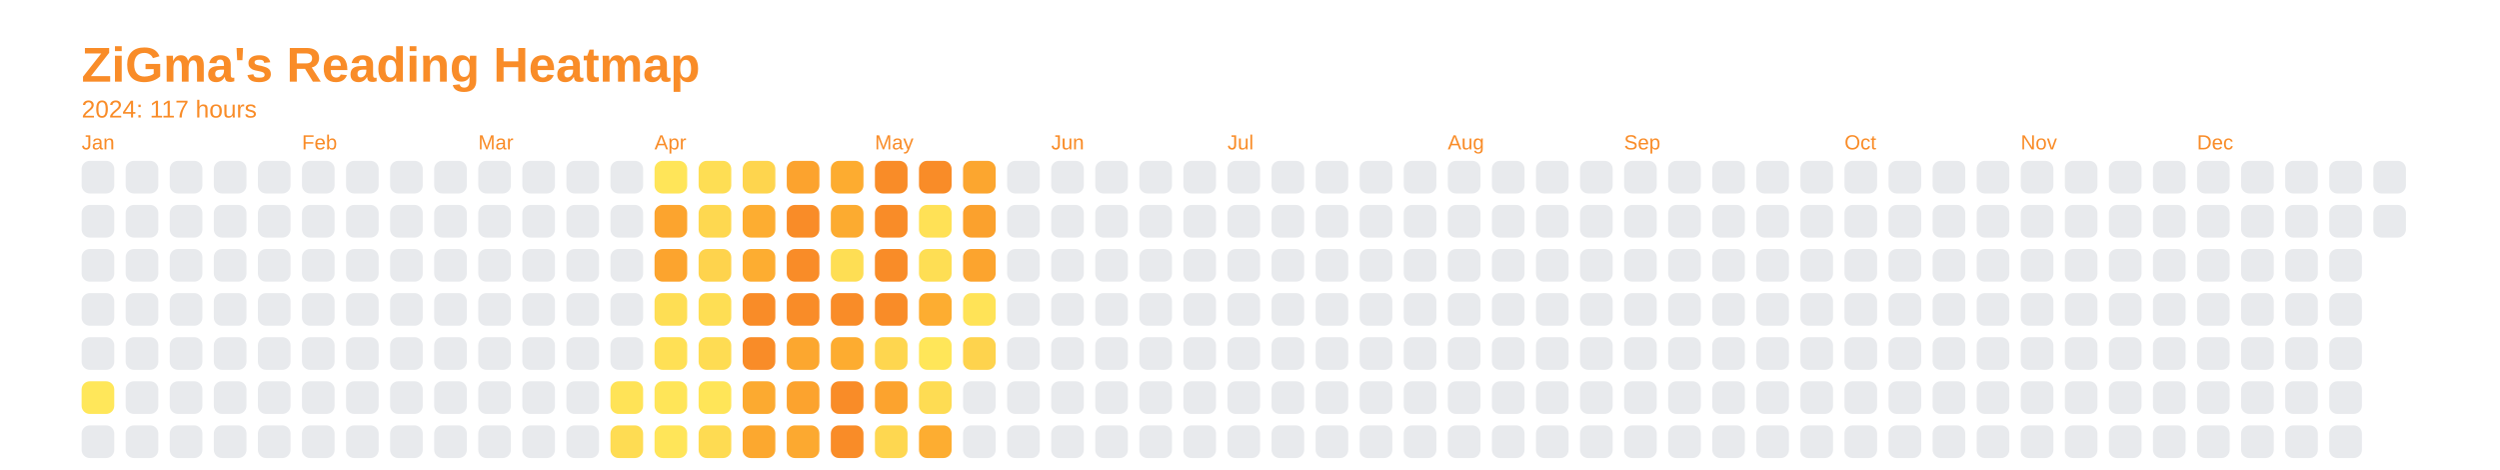
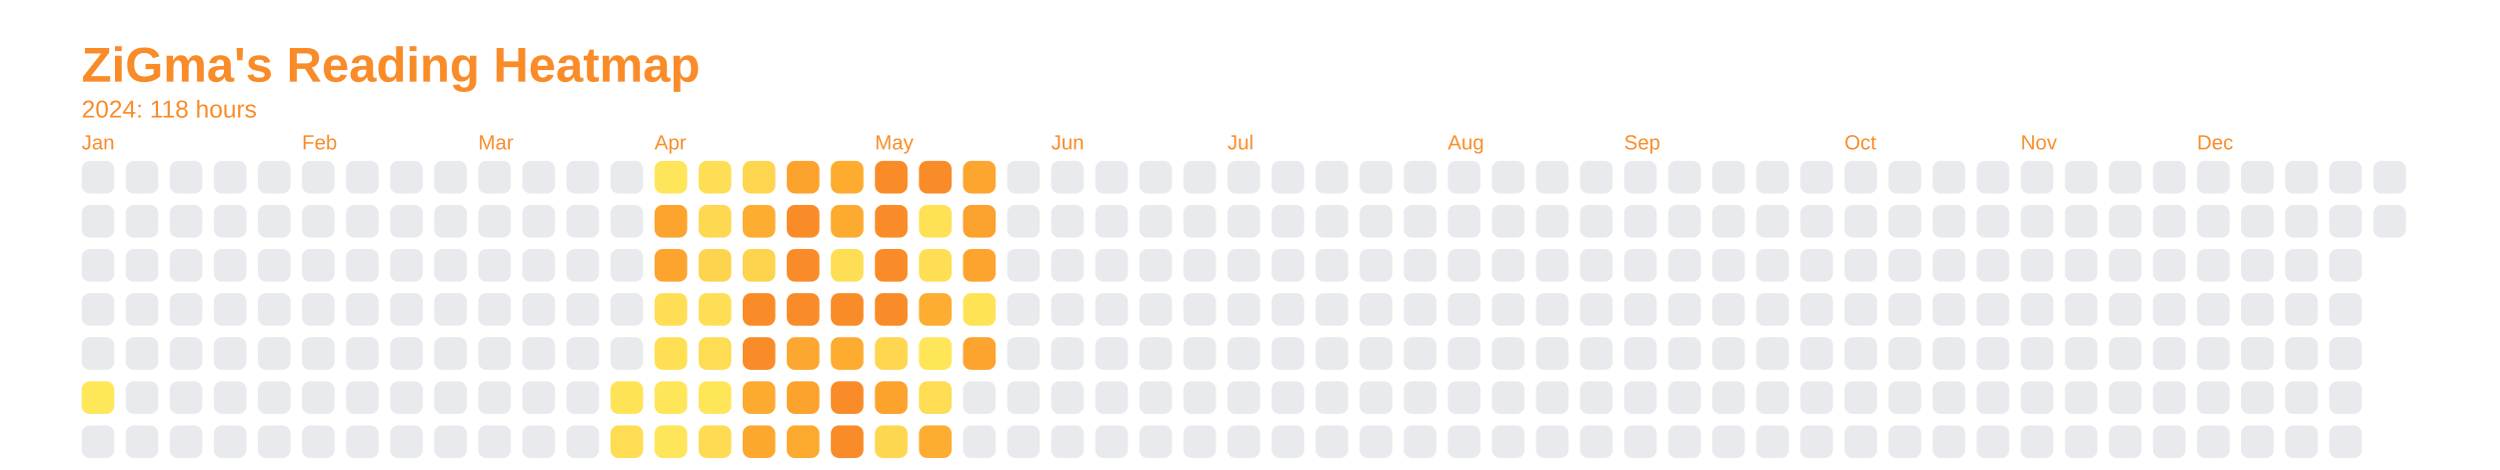
<svg xmlns="http://www.w3.org/2000/svg" baseProfile="full" height="57.5mm" version="1.1" viewBox="0,0,306.2,57.5" width="306.2mm">
  <defs />
  <rect fill="none" height="57.5" width="306.2" x="0" y="0" />
  <text fill="#f98c28" style="font-size:6px; font-family:Arial; font-weight:bold;" x="10" y="10">ZiGma's Reading Heatmap</text>
-   <text fill="#f98c28" style="font-size:3px; font-family:Arial;" x="10" y="14.4">2024: 117 hours</text>
+   <text fill="#f98c28" style="font-size:3px; font-family:Arial;" x="10" y="14.4">2024: 118 hours</text>
  <text fill="#f98c28" style="font-size:2.5px; font-family:Arial" x="10" y="18.3">Jan</text>
  <rect fill="#e8eaed" height="4" rx="1" ry="1" width="4" x="10" y="19.7" />
  <rect fill="#e8eaed" height="4" rx="1" ry="1" width="4" x="10" y="25.1" />
  <rect fill="#e8eaed" height="4" rx="1" ry="1" width="4" x="10" y="30.5" />
  <rect fill="#e8eaed" height="4" rx="1" ry="1" width="4" x="10" y="35.9" />
  <rect fill="#e8eaed" height="4" rx="1" ry="1" width="4" x="10" y="41.3" />
  <rect fill="#ffe75a" height="4" rx="1" ry="1" width="4" x="10" y="46.7" />
  <rect fill="#e8eaed" height="4" rx="1" ry="1" width="4" x="10" y="52.1" />
  <rect fill="#e8eaed" height="4" rx="1" ry="1" width="4" x="15.4" y="19.7" />
  <rect fill="#e8eaed" height="4" rx="1" ry="1" width="4" x="15.4" y="25.1" />
  <rect fill="#e8eaed" height="4" rx="1" ry="1" width="4" x="15.4" y="30.5" />
  <rect fill="#e8eaed" height="4" rx="1" ry="1" width="4" x="15.4" y="35.9" />
  <rect fill="#e8eaed" height="4" rx="1" ry="1" width="4" x="15.4" y="41.3" />
  <rect fill="#e8eaed" height="4" rx="1" ry="1" width="4" x="15.4" y="46.7" />
  <rect fill="#e8eaed" height="4" rx="1" ry="1" width="4" x="15.4" y="52.1" />
  <rect fill="#e8eaed" height="4" rx="1" ry="1" width="4" x="20.8" y="19.7" />
  <rect fill="#e8eaed" height="4" rx="1" ry="1" width="4" x="20.8" y="25.1" />
  <rect fill="#e8eaed" height="4" rx="1" ry="1" width="4" x="20.8" y="30.5" />
  <rect fill="#e8eaed" height="4" rx="1" ry="1" width="4" x="20.8" y="35.9" />
  <rect fill="#e8eaed" height="4" rx="1" ry="1" width="4" x="20.8" y="41.3" />
  <rect fill="#e8eaed" height="4" rx="1" ry="1" width="4" x="20.8" y="46.7" />
  <rect fill="#e8eaed" height="4" rx="1" ry="1" width="4" x="20.8" y="52.1" />
  <rect fill="#e8eaed" height="4" rx="1" ry="1" width="4" x="26.2" y="19.7" />
  <rect fill="#e8eaed" height="4" rx="1" ry="1" width="4" x="26.2" y="25.1" />
  <rect fill="#e8eaed" height="4" rx="1" ry="1" width="4" x="26.2" y="30.5" />
  <rect fill="#e8eaed" height="4" rx="1" ry="1" width="4" x="26.2" y="35.9" />
  <rect fill="#e8eaed" height="4" rx="1" ry="1" width="4" x="26.2" y="41.3" />
  <rect fill="#e8eaed" height="4" rx="1" ry="1" width="4" x="26.2" y="46.7" />
  <rect fill="#e8eaed" height="4" rx="1" ry="1" width="4" x="26.2" y="52.1" />
  <rect fill="#e8eaed" height="4" rx="1" ry="1" width="4" x="31.6" y="19.7" />
  <rect fill="#e8eaed" height="4" rx="1" ry="1" width="4" x="31.6" y="25.1" />
  <rect fill="#e8eaed" height="4" rx="1" ry="1" width="4" x="31.6" y="30.5" />
  <rect fill="#e8eaed" height="4" rx="1" ry="1" width="4" x="31.6" y="35.9" />
  <rect fill="#e8eaed" height="4" rx="1" ry="1" width="4" x="31.6" y="41.3" />
  <rect fill="#e8eaed" height="4" rx="1" ry="1" width="4" x="31.6" y="46.7" />
  <rect fill="#e8eaed" height="4" rx="1" ry="1" width="4" x="31.6" y="52.1" />
  <text fill="#f98c28" style="font-size:2.5px; font-family:Arial" x="37.0" y="18.3">Feb</text>
  <rect fill="#e8eaed" height="4" rx="1" ry="1" width="4" x="37.0" y="19.7" />
  <rect fill="#e8eaed" height="4" rx="1" ry="1" width="4" x="37.0" y="25.1" />
  <rect fill="#e8eaed" height="4" rx="1" ry="1" width="4" x="37.0" y="30.5" />
  <rect fill="#e8eaed" height="4" rx="1" ry="1" width="4" x="37.0" y="35.9" />
  <rect fill="#e8eaed" height="4" rx="1" ry="1" width="4" x="37.0" y="41.3" />
  <rect fill="#e8eaed" height="4" rx="1" ry="1" width="4" x="37.0" y="46.7" />
  <rect fill="#e8eaed" height="4" rx="1" ry="1" width="4" x="37.0" y="52.1" />
  <rect fill="#e8eaed" height="4" rx="1" ry="1" width="4" x="42.4" y="19.7" />
  <rect fill="#e8eaed" height="4" rx="1" ry="1" width="4" x="42.4" y="25.1" />
  <rect fill="#e8eaed" height="4" rx="1" ry="1" width="4" x="42.4" y="30.5" />
  <rect fill="#e8eaed" height="4" rx="1" ry="1" width="4" x="42.4" y="35.9" />
  <rect fill="#e8eaed" height="4" rx="1" ry="1" width="4" x="42.4" y="41.3" />
  <rect fill="#e8eaed" height="4" rx="1" ry="1" width="4" x="42.4" y="46.7" />
  <rect fill="#e8eaed" height="4" rx="1" ry="1" width="4" x="42.4" y="52.1" />
  <rect fill="#e8eaed" height="4" rx="1" ry="1" width="4" x="47.8" y="19.7" />
  <rect fill="#e8eaed" height="4" rx="1" ry="1" width="4" x="47.8" y="25.1" />
  <rect fill="#e8eaed" height="4" rx="1" ry="1" width="4" x="47.8" y="30.5" />
  <rect fill="#e8eaed" height="4" rx="1" ry="1" width="4" x="47.8" y="35.9" />
  <rect fill="#e8eaed" height="4" rx="1" ry="1" width="4" x="47.8" y="41.3" />
  <rect fill="#e8eaed" height="4" rx="1" ry="1" width="4" x="47.8" y="46.7" />
  <rect fill="#e8eaed" height="4" rx="1" ry="1" width="4" x="47.8" y="52.1" />
  <rect fill="#e8eaed" height="4" rx="1" ry="1" width="4" x="53.2" y="19.7" />
  <rect fill="#e8eaed" height="4" rx="1" ry="1" width="4" x="53.2" y="25.1" />
  <rect fill="#e8eaed" height="4" rx="1" ry="1" width="4" x="53.2" y="30.5" />
  <rect fill="#e8eaed" height="4" rx="1" ry="1" width="4" x="53.2" y="35.9" />
  <rect fill="#e8eaed" height="4" rx="1" ry="1" width="4" x="53.2" y="41.3" />
  <rect fill="#e8eaed" height="4" rx="1" ry="1" width="4" x="53.2" y="46.7" />
  <rect fill="#e8eaed" height="4" rx="1" ry="1" width="4" x="53.2" y="52.1" />
  <text fill="#f98c28" style="font-size:2.5px; font-family:Arial" x="58.6" y="18.3">Mar</text>
  <rect fill="#e8eaed" height="4" rx="1" ry="1" width="4" x="58.6" y="19.7" />
  <rect fill="#e8eaed" height="4" rx="1" ry="1" width="4" x="58.6" y="25.1" />
  <rect fill="#e8eaed" height="4" rx="1" ry="1" width="4" x="58.6" y="30.5" />
  <rect fill="#e8eaed" height="4" rx="1" ry="1" width="4" x="58.6" y="35.9" />
  <rect fill="#e8eaed" height="4" rx="1" ry="1" width="4" x="58.6" y="41.3" />
  <rect fill="#e8eaed" height="4" rx="1" ry="1" width="4" x="58.6" y="46.7" />
  <rect fill="#e8eaed" height="4" rx="1" ry="1" width="4" x="58.6" y="52.1" />
  <rect fill="#e8eaed" height="4" rx="1" ry="1" width="4" x="64" y="19.7" />
  <rect fill="#e8eaed" height="4" rx="1" ry="1" width="4" x="64" y="25.1" />
  <rect fill="#e8eaed" height="4" rx="1" ry="1" width="4" x="64" y="30.5" />
  <rect fill="#e8eaed" height="4" rx="1" ry="1" width="4" x="64" y="35.9" />
  <rect fill="#e8eaed" height="4" rx="1" ry="1" width="4" x="64" y="41.3" />
  <rect fill="#e8eaed" height="4" rx="1" ry="1" width="4" x="64" y="46.7" />
  <rect fill="#e8eaed" height="4" rx="1" ry="1" width="4" x="64" y="52.1" />
  <rect fill="#e8eaed" height="4" rx="1" ry="1" width="4" x="69.4" y="19.7" />
  <rect fill="#e8eaed" height="4" rx="1" ry="1" width="4" x="69.4" y="25.1" />
  <rect fill="#e8eaed" height="4" rx="1" ry="1" width="4" x="69.4" y="30.5" />
  <rect fill="#e8eaed" height="4" rx="1" ry="1" width="4" x="69.4" y="35.9" />
  <rect fill="#e8eaed" height="4" rx="1" ry="1" width="4" x="69.4" y="41.3" />
  <rect fill="#e8eaed" height="4" rx="1" ry="1" width="4" x="69.4" y="46.7" />
  <rect fill="#e8eaed" height="4" rx="1" ry="1" width="4" x="69.4" y="52.1" />
  <rect fill="#e8eaed" height="4" rx="1" ry="1" width="4" x="74.8" y="19.7" />
  <rect fill="#e8eaed" height="4" rx="1" ry="1" width="4" x="74.8" y="25.1" />
  <rect fill="#e8eaed" height="4" rx="1" ry="1" width="4" x="74.8" y="30.5" />
  <rect fill="#e8eaed" height="4" rx="1" ry="1" width="4" x="74.8" y="35.9" />
  <rect fill="#e8eaed" height="4" rx="1" ry="1" width="4" x="74.8" y="41.3" />
  <rect fill="#ffe357" height="4" rx="1" ry="1" width="4" x="74.8" y="46.7" />
  <rect fill="#fedc53" height="4" rx="1" ry="1" width="4" x="74.8" y="52.1" />
  <text fill="#f98c28" style="font-size:2.5px; font-family:Arial" x="80.2" y="18.3">Apr</text>
  <rect fill="#ffe559" height="4" rx="1" ry="1" width="4" x="80.2" y="19.7" />
  <rect fill="#fca42e" height="4" rx="1" ry="1" width="4" x="80.2" y="25.1" />
  <rect fill="#fca42e" height="4" rx="1" ry="1" width="4" x="80.2" y="30.5" />
  <rect fill="#fede54" height="4" rx="1" ry="1" width="4" x="80.2" y="35.9" />
  <rect fill="#ffe055" height="4" rx="1" ry="1" width="4" x="80.2" y="41.3" />
  <rect fill="#ffe558" height="4" rx="1" ry="1" width="4" x="80.2" y="46.7" />
  <rect fill="#ffe559" height="4" rx="1" ry="1" width="4" x="80.2" y="52.1" />
  <rect fill="#fede54" height="4" rx="1" ry="1" width="4" x="85.6" y="19.7" />
  <rect fill="#fed850" height="4" rx="1" ry="1" width="4" x="85.6" y="25.1" />
  <rect fill="#fed34d" height="4" rx="1" ry="1" width="4" x="85.6" y="30.5" />
  <rect fill="#fede54" height="4" rx="1" ry="1" width="4" x="85.6" y="35.9" />
  <rect fill="#fedc53" height="4" rx="1" ry="1" width="4" x="85.6" y="41.3" />
  <rect fill="#ffe558" height="4" rx="1" ry="1" width="4" x="85.6" y="46.7" />
  <rect fill="#fedb52" height="4" rx="1" ry="1" width="4" x="85.6" y="52.1" />
  <rect fill="#fed54e" height="4" rx="1" ry="1" width="4" x="91" y="19.7" />
  <rect fill="#fdad31" height="4" rx="1" ry="1" width="4" x="91" y="25.1" />
-   <rect fill="#fdad31" height="4" rx="1" ry="1" width="4" x="91" y="30.5" />
+   <rect fill="#fed34d" height="4" rx="1" ry="1" width="4" x="91" y="30.5" />
  <rect fill="#f98c28" height="4" rx="1" ry="1" width="4" x="91" y="35.9" />
  <rect fill="#f98c28" height="4" rx="1" ry="1" width="4" x="91" y="41.3" />
  <rect fill="#fcaa30" height="4" rx="1" ry="1" width="4" x="91" y="46.7" />
  <rect fill="#fca82f" height="4" rx="1" ry="1" width="4" x="91" y="52.1" />
  <rect fill="#fca32e" height="4" rx="1" ry="1" width="4" x="96.4" y="19.7" />
  <rect fill="#f98c28" height="4" rx="1" ry="1" width="4" x="96.4" y="25.1" />
  <rect fill="#f98c28" height="4" rx="1" ry="1" width="4" x="96.4" y="30.5" />
  <rect fill="#f98c28" height="4" rx="1" ry="1" width="4" x="96.4" y="35.9" />
  <rect fill="#fca72f" height="4" rx="1" ry="1" width="4" x="96.4" y="41.3" />
  <rect fill="#fca32e" height="4" rx="1" ry="1" width="4" x="96.4" y="46.7" />
  <rect fill="#fca930" height="4" rx="1" ry="1" width="4" x="96.4" y="52.1" />
  <rect fill="#fdac30" height="4" rx="1" ry="1" width="4" x="101.8" y="19.7" />
  <rect fill="#fcab30" height="4" rx="1" ry="1" width="4" x="101.8" y="25.1" />
  <rect fill="#fede54" height="4" rx="1" ry="1" width="4" x="101.8" y="30.5" />
  <rect fill="#f98c28" height="4" rx="1" ry="1" width="4" x="101.8" y="35.9" />
  <rect fill="#fdac30" height="4" rx="1" ry="1" width="4" x="101.8" y="41.3" />
  <rect fill="#f98c28" height="4" rx="1" ry="1" width="4" x="101.8" y="46.7" />
  <rect fill="#f98c28" height="4" rx="1" ry="1" width="4" x="101.8" y="52.1" />
  <text fill="#f98c28" style="font-size:2.5px; font-family:Arial" x="107.2" y="18.3">May</text>
  <rect fill="#f98c28" height="4" rx="1" ry="1" width="4" x="107.2" y="19.7" />
  <rect fill="#f98c28" height="4" rx="1" ry="1" width="4" x="107.2" y="25.1" />
  <rect fill="#f98c28" height="4" rx="1" ry="1" width="4" x="107.2" y="30.5" />
  <rect fill="#f98c28" height="4" rx="1" ry="1" width="4" x="107.2" y="35.9" />
  <rect fill="#fed64f" height="4" rx="1" ry="1" width="4" x="107.2" y="41.3" />
  <rect fill="#fca32e" height="4" rx="1" ry="1" width="4" x="107.2" y="46.7" />
  <rect fill="#fed750" height="4" rx="1" ry="1" width="4" x="107.2" y="52.1" />
  <rect fill="#f98c28" height="4" rx="1" ry="1" width="4" x="112.6" y="19.7" />
  <rect fill="#ffe156" height="4" rx="1" ry="1" width="4" x="112.6" y="25.1" />
  <rect fill="#fede54" height="4" rx="1" ry="1" width="4" x="112.6" y="30.5" />
  <rect fill="#fdad31" height="4" rx="1" ry="1" width="4" x="112.6" y="35.9" />
  <rect fill="#ffe659" height="4" rx="1" ry="1" width="4" x="112.6" y="41.3" />
  <rect fill="#fedc53" height="4" rx="1" ry="1" width="4" x="112.6" y="46.7" />
  <rect fill="#fdad31" height="4" rx="1" ry="1" width="4" x="112.6" y="52.1" />
  <rect fill="#fca62f" height="4" rx="1" ry="1" width="4" x="118" y="19.7" />
  <rect fill="#fba12d" height="4" rx="1" ry="1" width="4" x="118" y="25.1" />
  <rect fill="#fca42e" height="4" rx="1" ry="1" width="4" x="118" y="30.5" />
  <rect fill="#ffe357" height="4" rx="1" ry="1" width="4" x="118" y="35.9" />
-   <rect fill="#fed34d" height="4" rx="1" ry="1" width="4" x="118" y="41.3" />
+   <rect fill="#fca42e" height="4" rx="1" ry="1" width="4" x="118" y="41.3" />
  <rect fill="#e8eaed" height="4" rx="1" ry="1" width="4" x="118" y="46.7" />
  <rect fill="#e8eaed" height="4" rx="1" ry="1" width="4" x="118" y="52.1" />
  <rect fill="#e8eaed" height="4" rx="1" ry="1" width="4" x="123.4" y="19.7" />
  <rect fill="#e8eaed" height="4" rx="1" ry="1" width="4" x="123.4" y="25.1" />
  <rect fill="#e8eaed" height="4" rx="1" ry="1" width="4" x="123.4" y="30.5" />
  <rect fill="#e8eaed" height="4" rx="1" ry="1" width="4" x="123.4" y="35.9" />
  <rect fill="#e8eaed" height="4" rx="1" ry="1" width="4" x="123.4" y="41.3" />
  <rect fill="#e8eaed" height="4" rx="1" ry="1" width="4" x="123.4" y="46.7" />
  <rect fill="#e8eaed" height="4" rx="1" ry="1" width="4" x="123.4" y="52.1" />
  <text fill="#f98c28" style="font-size:2.5px; font-family:Arial" x="128.8" y="18.3">Jun</text>
  <rect fill="#e8eaed" height="4" rx="1" ry="1" width="4" x="128.8" y="19.7" />
  <rect fill="#e8eaed" height="4" rx="1" ry="1" width="4" x="128.8" y="25.1" />
  <rect fill="#e8eaed" height="4" rx="1" ry="1" width="4" x="128.8" y="30.5" />
  <rect fill="#e8eaed" height="4" rx="1" ry="1" width="4" x="128.8" y="35.9" />
  <rect fill="#e8eaed" height="4" rx="1" ry="1" width="4" x="128.8" y="41.3" />
  <rect fill="#e8eaed" height="4" rx="1" ry="1" width="4" x="128.8" y="46.7" />
  <rect fill="#e8eaed" height="4" rx="1" ry="1" width="4" x="128.8" y="52.1" />
  <rect fill="#e8eaed" height="4" rx="1" ry="1" width="4" x="134.2" y="19.7" />
  <rect fill="#e8eaed" height="4" rx="1" ry="1" width="4" x="134.2" y="25.1" />
  <rect fill="#e8eaed" height="4" rx="1" ry="1" width="4" x="134.2" y="30.5" />
  <rect fill="#e8eaed" height="4" rx="1" ry="1" width="4" x="134.2" y="35.9" />
  <rect fill="#e8eaed" height="4" rx="1" ry="1" width="4" x="134.2" y="41.3" />
  <rect fill="#e8eaed" height="4" rx="1" ry="1" width="4" x="134.2" y="46.7" />
  <rect fill="#e8eaed" height="4" rx="1" ry="1" width="4" x="134.2" y="52.1" />
  <rect fill="#e8eaed" height="4" rx="1" ry="1" width="4" x="139.6" y="19.7" />
  <rect fill="#e8eaed" height="4" rx="1" ry="1" width="4" x="139.6" y="25.1" />
  <rect fill="#e8eaed" height="4" rx="1" ry="1" width="4" x="139.6" y="30.5" />
  <rect fill="#e8eaed" height="4" rx="1" ry="1" width="4" x="139.6" y="35.9" />
  <rect fill="#e8eaed" height="4" rx="1" ry="1" width="4" x="139.6" y="41.3" />
  <rect fill="#e8eaed" height="4" rx="1" ry="1" width="4" x="139.6" y="46.7" />
  <rect fill="#e8eaed" height="4" rx="1" ry="1" width="4" x="139.6" y="52.1" />
  <rect fill="#e8eaed" height="4" rx="1" ry="1" width="4" x="145" y="19.7" />
  <rect fill="#e8eaed" height="4" rx="1" ry="1" width="4" x="145" y="25.1" />
  <rect fill="#e8eaed" height="4" rx="1" ry="1" width="4" x="145" y="30.5" />
  <rect fill="#e8eaed" height="4" rx="1" ry="1" width="4" x="145" y="35.9" />
  <rect fill="#e8eaed" height="4" rx="1" ry="1" width="4" x="145" y="41.3" />
  <rect fill="#e8eaed" height="4" rx="1" ry="1" width="4" x="145" y="46.7" />
  <rect fill="#e8eaed" height="4" rx="1" ry="1" width="4" x="145" y="52.1" />
  <text fill="#f98c28" style="font-size:2.5px; font-family:Arial" x="150.4" y="18.3">Jul</text>
  <rect fill="#e8eaed" height="4" rx="1" ry="1" width="4" x="150.4" y="19.7" />
  <rect fill="#e8eaed" height="4" rx="1" ry="1" width="4" x="150.4" y="25.1" />
  <rect fill="#e8eaed" height="4" rx="1" ry="1" width="4" x="150.4" y="30.5" />
  <rect fill="#e8eaed" height="4" rx="1" ry="1" width="4" x="150.4" y="35.9" />
  <rect fill="#e8eaed" height="4" rx="1" ry="1" width="4" x="150.4" y="41.3" />
  <rect fill="#e8eaed" height="4" rx="1" ry="1" width="4" x="150.4" y="46.7" />
  <rect fill="#e8eaed" height="4" rx="1" ry="1" width="4" x="150.4" y="52.1" />
  <rect fill="#e8eaed" height="4" rx="1" ry="1" width="4" x="155.8" y="19.7" />
  <rect fill="#e8eaed" height="4" rx="1" ry="1" width="4" x="155.8" y="25.1" />
  <rect fill="#e8eaed" height="4" rx="1" ry="1" width="4" x="155.8" y="30.5" />
  <rect fill="#e8eaed" height="4" rx="1" ry="1" width="4" x="155.8" y="35.9" />
  <rect fill="#e8eaed" height="4" rx="1" ry="1" width="4" x="155.8" y="41.3" />
  <rect fill="#e8eaed" height="4" rx="1" ry="1" width="4" x="155.8" y="46.7" />
  <rect fill="#e8eaed" height="4" rx="1" ry="1" width="4" x="155.8" y="52.1" />
  <rect fill="#e8eaed" height="4" rx="1" ry="1" width="4" x="161.2" y="19.7" />
  <rect fill="#e8eaed" height="4" rx="1" ry="1" width="4" x="161.2" y="25.1" />
  <rect fill="#e8eaed" height="4" rx="1" ry="1" width="4" x="161.2" y="30.5" />
  <rect fill="#e8eaed" height="4" rx="1" ry="1" width="4" x="161.2" y="35.9" />
  <rect fill="#e8eaed" height="4" rx="1" ry="1" width="4" x="161.2" y="41.3" />
  <rect fill="#e8eaed" height="4" rx="1" ry="1" width="4" x="161.2" y="46.7" />
  <rect fill="#e8eaed" height="4" rx="1" ry="1" width="4" x="161.2" y="52.1" />
  <rect fill="#e8eaed" height="4" rx="1" ry="1" width="4" x="166.6" y="19.7" />
  <rect fill="#e8eaed" height="4" rx="1" ry="1" width="4" x="166.6" y="25.1" />
  <rect fill="#e8eaed" height="4" rx="1" ry="1" width="4" x="166.6" y="30.5" />
  <rect fill="#e8eaed" height="4" rx="1" ry="1" width="4" x="166.6" y="35.9" />
  <rect fill="#e8eaed" height="4" rx="1" ry="1" width="4" x="166.6" y="41.3" />
  <rect fill="#e8eaed" height="4" rx="1" ry="1" width="4" x="166.6" y="46.7" />
  <rect fill="#e8eaed" height="4" rx="1" ry="1" width="4" x="166.6" y="52.1" />
  <rect fill="#e8eaed" height="4" rx="1" ry="1" width="4" x="172" y="19.7" />
  <rect fill="#e8eaed" height="4" rx="1" ry="1" width="4" x="172" y="25.1" />
  <rect fill="#e8eaed" height="4" rx="1" ry="1" width="4" x="172" y="30.5" />
  <rect fill="#e8eaed" height="4" rx="1" ry="1" width="4" x="172" y="35.9" />
  <rect fill="#e8eaed" height="4" rx="1" ry="1" width="4" x="172" y="41.3" />
  <rect fill="#e8eaed" height="4" rx="1" ry="1" width="4" x="172" y="46.7" />
  <rect fill="#e8eaed" height="4" rx="1" ry="1" width="4" x="172" y="52.1" />
  <text fill="#f98c28" style="font-size:2.5px; font-family:Arial" x="177.4" y="18.3">Aug</text>
  <rect fill="#e8eaed" height="4" rx="1" ry="1" width="4" x="177.4" y="19.7" />
  <rect fill="#e8eaed" height="4" rx="1" ry="1" width="4" x="177.4" y="25.1" />
  <rect fill="#e8eaed" height="4" rx="1" ry="1" width="4" x="177.4" y="30.5" />
  <rect fill="#e8eaed" height="4" rx="1" ry="1" width="4" x="177.4" y="35.9" />
  <rect fill="#e8eaed" height="4" rx="1" ry="1" width="4" x="177.4" y="41.3" />
  <rect fill="#e8eaed" height="4" rx="1" ry="1" width="4" x="177.4" y="46.7" />
  <rect fill="#e8eaed" height="4" rx="1" ry="1" width="4" x="177.4" y="52.1" />
  <rect fill="#e8eaed" height="4" rx="1" ry="1" width="4" x="182.8" y="19.7" />
  <rect fill="#e8eaed" height="4" rx="1" ry="1" width="4" x="182.8" y="25.1" />
  <rect fill="#e8eaed" height="4" rx="1" ry="1" width="4" x="182.8" y="30.5" />
  <rect fill="#e8eaed" height="4" rx="1" ry="1" width="4" x="182.8" y="35.9" />
  <rect fill="#e8eaed" height="4" rx="1" ry="1" width="4" x="182.8" y="41.3" />
  <rect fill="#e8eaed" height="4" rx="1" ry="1" width="4" x="182.8" y="46.7" />
  <rect fill="#e8eaed" height="4" rx="1" ry="1" width="4" x="182.8" y="52.1" />
  <rect fill="#e8eaed" height="4" rx="1" ry="1" width="4" x="188.2" y="19.7" />
  <rect fill="#e8eaed" height="4" rx="1" ry="1" width="4" x="188.2" y="25.1" />
  <rect fill="#e8eaed" height="4" rx="1" ry="1" width="4" x="188.2" y="30.5" />
  <rect fill="#e8eaed" height="4" rx="1" ry="1" width="4" x="188.2" y="35.9" />
  <rect fill="#e8eaed" height="4" rx="1" ry="1" width="4" x="188.2" y="41.3" />
  <rect fill="#e8eaed" height="4" rx="1" ry="1" width="4" x="188.2" y="46.7" />
  <rect fill="#e8eaed" height="4" rx="1" ry="1" width="4" x="188.2" y="52.1" />
  <rect fill="#e8eaed" height="4" rx="1" ry="1" width="4" x="193.6" y="19.7" />
  <rect fill="#e8eaed" height="4" rx="1" ry="1" width="4" x="193.6" y="25.1" />
  <rect fill="#e8eaed" height="4" rx="1" ry="1" width="4" x="193.6" y="30.5" />
  <rect fill="#e8eaed" height="4" rx="1" ry="1" width="4" x="193.6" y="35.9" />
  <rect fill="#e8eaed" height="4" rx="1" ry="1" width="4" x="193.6" y="41.3" />
  <rect fill="#e8eaed" height="4" rx="1" ry="1" width="4" x="193.6" y="46.7" />
  <rect fill="#e8eaed" height="4" rx="1" ry="1" width="4" x="193.6" y="52.1" />
  <text fill="#f98c28" style="font-size:2.5px; font-family:Arial" x="199" y="18.3">Sep</text>
  <rect fill="#e8eaed" height="4" rx="1" ry="1" width="4" x="199" y="19.7" />
  <rect fill="#e8eaed" height="4" rx="1" ry="1" width="4" x="199" y="25.1" />
  <rect fill="#e8eaed" height="4" rx="1" ry="1" width="4" x="199" y="30.5" />
  <rect fill="#e8eaed" height="4" rx="1" ry="1" width="4" x="199" y="35.9" />
  <rect fill="#e8eaed" height="4" rx="1" ry="1" width="4" x="199" y="41.3" />
  <rect fill="#e8eaed" height="4" rx="1" ry="1" width="4" x="199" y="46.7" />
  <rect fill="#e8eaed" height="4" rx="1" ry="1" width="4" x="199" y="52.1" />
  <rect fill="#e8eaed" height="4" rx="1" ry="1" width="4" x="204.4" y="19.7" />
  <rect fill="#e8eaed" height="4" rx="1" ry="1" width="4" x="204.4" y="25.1" />
  <rect fill="#e8eaed" height="4" rx="1" ry="1" width="4" x="204.4" y="30.5" />
  <rect fill="#e8eaed" height="4" rx="1" ry="1" width="4" x="204.4" y="35.9" />
  <rect fill="#e8eaed" height="4" rx="1" ry="1" width="4" x="204.4" y="41.3" />
  <rect fill="#e8eaed" height="4" rx="1" ry="1" width="4" x="204.4" y="46.7" />
  <rect fill="#e8eaed" height="4" rx="1" ry="1" width="4" x="204.4" y="52.1" />
  <rect fill="#e8eaed" height="4" rx="1" ry="1" width="4" x="209.8" y="19.7" />
  <rect fill="#e8eaed" height="4" rx="1" ry="1" width="4" x="209.8" y="25.1" />
  <rect fill="#e8eaed" height="4" rx="1" ry="1" width="4" x="209.8" y="30.5" />
  <rect fill="#e8eaed" height="4" rx="1" ry="1" width="4" x="209.8" y="35.9" />
  <rect fill="#e8eaed" height="4" rx="1" ry="1" width="4" x="209.8" y="41.3" />
  <rect fill="#e8eaed" height="4" rx="1" ry="1" width="4" x="209.8" y="46.7" />
  <rect fill="#e8eaed" height="4" rx="1" ry="1" width="4" x="209.8" y="52.1" />
  <rect fill="#e8eaed" height="4" rx="1" ry="1" width="4" x="215.2" y="19.7" />
  <rect fill="#e8eaed" height="4" rx="1" ry="1" width="4" x="215.2" y="25.1" />
  <rect fill="#e8eaed" height="4" rx="1" ry="1" width="4" x="215.2" y="30.5" />
  <rect fill="#e8eaed" height="4" rx="1" ry="1" width="4" x="215.2" y="35.9" />
  <rect fill="#e8eaed" height="4" rx="1" ry="1" width="4" x="215.2" y="41.3" />
  <rect fill="#e8eaed" height="4" rx="1" ry="1" width="4" x="215.2" y="46.7" />
  <rect fill="#e8eaed" height="4" rx="1" ry="1" width="4" x="215.2" y="52.1" />
  <rect fill="#e8eaed" height="4" rx="1" ry="1" width="4" x="220.6" y="19.7" />
  <rect fill="#e8eaed" height="4" rx="1" ry="1" width="4" x="220.6" y="25.1" />
  <rect fill="#e8eaed" height="4" rx="1" ry="1" width="4" x="220.6" y="30.5" />
  <rect fill="#e8eaed" height="4" rx="1" ry="1" width="4" x="220.6" y="35.9" />
  <rect fill="#e8eaed" height="4" rx="1" ry="1" width="4" x="220.6" y="41.3" />
  <rect fill="#e8eaed" height="4" rx="1" ry="1" width="4" x="220.6" y="46.7" />
  <rect fill="#e8eaed" height="4" rx="1" ry="1" width="4" x="220.6" y="52.1" />
  <text fill="#f98c28" style="font-size:2.5px; font-family:Arial" x="226" y="18.3">Oct</text>
  <rect fill="#e8eaed" height="4" rx="1" ry="1" width="4" x="226" y="19.7" />
  <rect fill="#e8eaed" height="4" rx="1" ry="1" width="4" x="226" y="25.1" />
  <rect fill="#e8eaed" height="4" rx="1" ry="1" width="4" x="226" y="30.5" />
  <rect fill="#e8eaed" height="4" rx="1" ry="1" width="4" x="226" y="35.9" />
  <rect fill="#e8eaed" height="4" rx="1" ry="1" width="4" x="226" y="41.3" />
  <rect fill="#e8eaed" height="4" rx="1" ry="1" width="4" x="226" y="46.7" />
  <rect fill="#e8eaed" height="4" rx="1" ry="1" width="4" x="226" y="52.1" />
  <rect fill="#e8eaed" height="4" rx="1" ry="1" width="4" x="231.4" y="19.7" />
  <rect fill="#e8eaed" height="4" rx="1" ry="1" width="4" x="231.4" y="25.1" />
  <rect fill="#e8eaed" height="4" rx="1" ry="1" width="4" x="231.4" y="30.5" />
  <rect fill="#e8eaed" height="4" rx="1" ry="1" width="4" x="231.4" y="35.9" />
  <rect fill="#e8eaed" height="4" rx="1" ry="1" width="4" x="231.4" y="41.3" />
  <rect fill="#e8eaed" height="4" rx="1" ry="1" width="4" x="231.4" y="46.7" />
  <rect fill="#e8eaed" height="4" rx="1" ry="1" width="4" x="231.4" y="52.1" />
  <rect fill="#e8eaed" height="4" rx="1" ry="1" width="4" x="236.8" y="19.7" />
  <rect fill="#e8eaed" height="4" rx="1" ry="1" width="4" x="236.8" y="25.1" />
  <rect fill="#e8eaed" height="4" rx="1" ry="1" width="4" x="236.8" y="30.5" />
  <rect fill="#e8eaed" height="4" rx="1" ry="1" width="4" x="236.8" y="35.9" />
  <rect fill="#e8eaed" height="4" rx="1" ry="1" width="4" x="236.8" y="41.3" />
  <rect fill="#e8eaed" height="4" rx="1" ry="1" width="4" x="236.8" y="46.7" />
  <rect fill="#e8eaed" height="4" rx="1" ry="1" width="4" x="236.8" y="52.1" />
  <rect fill="#e8eaed" height="4" rx="1" ry="1" width="4" x="242.2" y="19.7" />
  <rect fill="#e8eaed" height="4" rx="1" ry="1" width="4" x="242.2" y="25.1" />
  <rect fill="#e8eaed" height="4" rx="1" ry="1" width="4" x="242.2" y="30.5" />
  <rect fill="#e8eaed" height="4" rx="1" ry="1" width="4" x="242.2" y="35.9" />
  <rect fill="#e8eaed" height="4" rx="1" ry="1" width="4" x="242.2" y="41.3" />
  <rect fill="#e8eaed" height="4" rx="1" ry="1" width="4" x="242.2" y="46.7" />
  <rect fill="#e8eaed" height="4" rx="1" ry="1" width="4" x="242.2" y="52.1" />
  <text fill="#f98c28" style="font-size:2.5px; font-family:Arial" x="247.6" y="18.3">Nov</text>
  <rect fill="#e8eaed" height="4" rx="1" ry="1" width="4" x="247.6" y="19.7" />
  <rect fill="#e8eaed" height="4" rx="1" ry="1" width="4" x="247.6" y="25.1" />
  <rect fill="#e8eaed" height="4" rx="1" ry="1" width="4" x="247.6" y="30.5" />
  <rect fill="#e8eaed" height="4" rx="1" ry="1" width="4" x="247.6" y="35.9" />
  <rect fill="#e8eaed" height="4" rx="1" ry="1" width="4" x="247.6" y="41.3" />
  <rect fill="#e8eaed" height="4" rx="1" ry="1" width="4" x="247.6" y="46.7" />
  <rect fill="#e8eaed" height="4" rx="1" ry="1" width="4" x="247.6" y="52.1" />
  <rect fill="#e8eaed" height="4" rx="1" ry="1" width="4" x="253" y="19.7" />
  <rect fill="#e8eaed" height="4" rx="1" ry="1" width="4" x="253" y="25.1" />
  <rect fill="#e8eaed" height="4" rx="1" ry="1" width="4" x="253" y="30.5" />
  <rect fill="#e8eaed" height="4" rx="1" ry="1" width="4" x="253" y="35.9" />
  <rect fill="#e8eaed" height="4" rx="1" ry="1" width="4" x="253" y="41.3" />
  <rect fill="#e8eaed" height="4" rx="1" ry="1" width="4" x="253" y="46.7" />
  <rect fill="#e8eaed" height="4" rx="1" ry="1" width="4" x="253" y="52.1" />
  <rect fill="#e8eaed" height="4" rx="1" ry="1" width="4" x="258.4" y="19.7" />
  <rect fill="#e8eaed" height="4" rx="1" ry="1" width="4" x="258.4" y="25.1" />
  <rect fill="#e8eaed" height="4" rx="1" ry="1" width="4" x="258.4" y="30.5" />
  <rect fill="#e8eaed" height="4" rx="1" ry="1" width="4" x="258.4" y="35.9" />
  <rect fill="#e8eaed" height="4" rx="1" ry="1" width="4" x="258.4" y="41.3" />
  <rect fill="#e8eaed" height="4" rx="1" ry="1" width="4" x="258.4" y="46.7" />
  <rect fill="#e8eaed" height="4" rx="1" ry="1" width="4" x="258.4" y="52.1" />
  <rect fill="#e8eaed" height="4" rx="1" ry="1" width="4" x="263.8" y="19.7" />
  <rect fill="#e8eaed" height="4" rx="1" ry="1" width="4" x="263.8" y="25.1" />
  <rect fill="#e8eaed" height="4" rx="1" ry="1" width="4" x="263.8" y="30.5" />
  <rect fill="#e8eaed" height="4" rx="1" ry="1" width="4" x="263.8" y="35.9" />
  <rect fill="#e8eaed" height="4" rx="1" ry="1" width="4" x="263.8" y="41.3" />
  <rect fill="#e8eaed" height="4" rx="1" ry="1" width="4" x="263.8" y="46.7" />
  <rect fill="#e8eaed" height="4" rx="1" ry="1" width="4" x="263.8" y="52.1" />
  <text fill="#f98c28" style="font-size:2.5px; font-family:Arial" x="269.2" y="18.3">Dec</text>
  <rect fill="#e8eaed" height="4" rx="1" ry="1" width="4" x="269.2" y="19.7" />
  <rect fill="#e8eaed" height="4" rx="1" ry="1" width="4" x="269.2" y="25.1" />
  <rect fill="#e8eaed" height="4" rx="1" ry="1" width="4" x="269.2" y="30.5" />
  <rect fill="#e8eaed" height="4" rx="1" ry="1" width="4" x="269.2" y="35.9" />
  <rect fill="#e8eaed" height="4" rx="1" ry="1" width="4" x="269.2" y="41.3" />
  <rect fill="#e8eaed" height="4" rx="1" ry="1" width="4" x="269.2" y="46.7" />
  <rect fill="#e8eaed" height="4" rx="1" ry="1" width="4" x="269.2" y="52.1" />
  <rect fill="#e8eaed" height="4" rx="1" ry="1" width="4" x="274.6" y="19.7" />
  <rect fill="#e8eaed" height="4" rx="1" ry="1" width="4" x="274.6" y="25.1" />
  <rect fill="#e8eaed" height="4" rx="1" ry="1" width="4" x="274.6" y="30.5" />
  <rect fill="#e8eaed" height="4" rx="1" ry="1" width="4" x="274.6" y="35.9" />
  <rect fill="#e8eaed" height="4" rx="1" ry="1" width="4" x="274.6" y="41.3" />
  <rect fill="#e8eaed" height="4" rx="1" ry="1" width="4" x="274.6" y="46.7" />
  <rect fill="#e8eaed" height="4" rx="1" ry="1" width="4" x="274.6" y="52.1" />
  <rect fill="#e8eaed" height="4" rx="1" ry="1" width="4" x="280" y="19.7" />
  <rect fill="#e8eaed" height="4" rx="1" ry="1" width="4" x="280" y="25.1" />
  <rect fill="#e8eaed" height="4" rx="1" ry="1" width="4" x="280" y="30.5" />
  <rect fill="#e8eaed" height="4" rx="1" ry="1" width="4" x="280" y="35.9" />
  <rect fill="#e8eaed" height="4" rx="1" ry="1" width="4" x="280" y="41.3" />
  <rect fill="#e8eaed" height="4" rx="1" ry="1" width="4" x="280" y="46.7" />
  <rect fill="#e8eaed" height="4" rx="1" ry="1" width="4" x="280" y="52.1" />
  <rect fill="#e8eaed" height="4" rx="1" ry="1" width="4" x="285.4" y="19.7" />
  <rect fill="#e8eaed" height="4" rx="1" ry="1" width="4" x="285.4" y="25.1" />
  <rect fill="#e8eaed" height="4" rx="1" ry="1" width="4" x="285.4" y="30.5" />
  <rect fill="#e8eaed" height="4" rx="1" ry="1" width="4" x="285.4" y="35.9" />
  <rect fill="#e8eaed" height="4" rx="1" ry="1" width="4" x="285.4" y="41.3" />
  <rect fill="#e8eaed" height="4" rx="1" ry="1" width="4" x="285.4" y="46.7" />
  <rect fill="#e8eaed" height="4" rx="1" ry="1" width="4" x="285.4" y="52.1" />
  <rect fill="#e8eaed" height="4" rx="1" ry="1" width="4" x="290.8" y="19.7" />
  <rect fill="#e8eaed" height="4" rx="1" ry="1" width="4" x="290.8" y="25.1" />
</svg>
